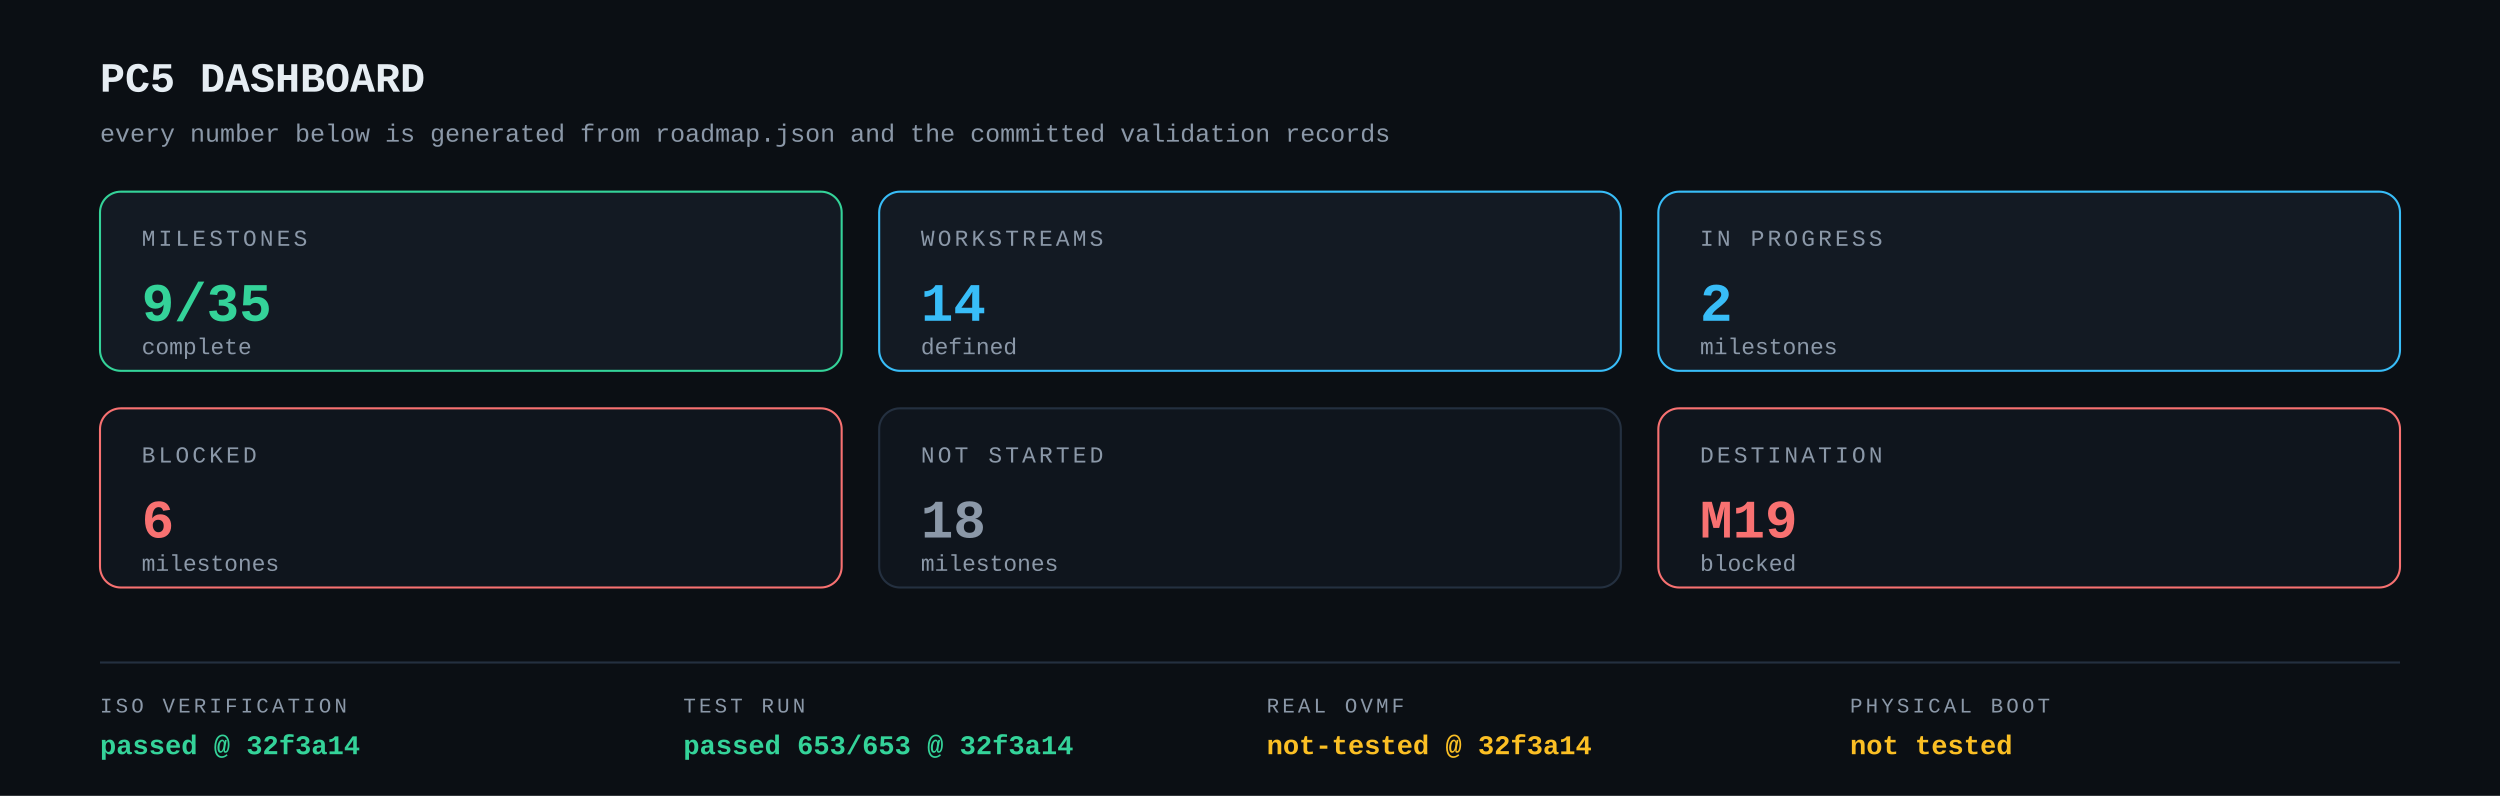
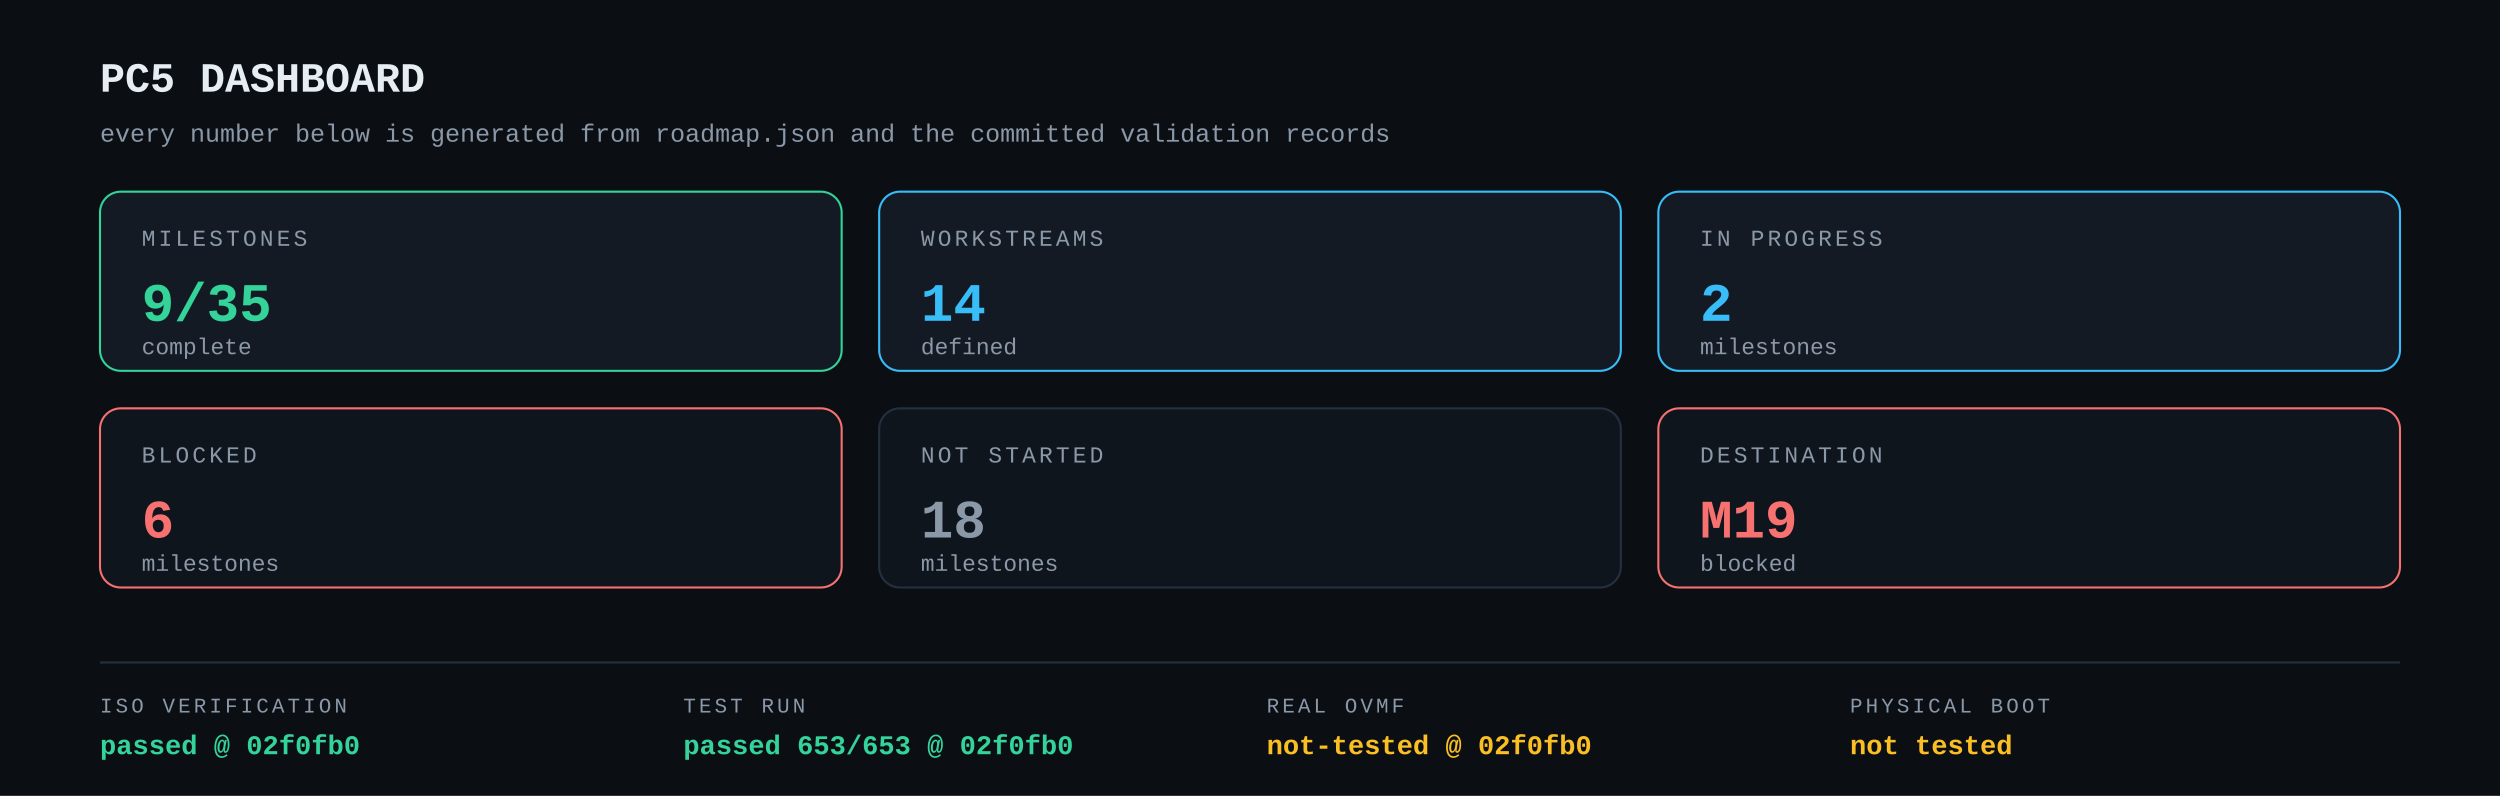
<svg xmlns="http://www.w3.org/2000/svg" width="1200" height="382" viewBox="0 0 1200 382" role="img" aria-labelledby="t d">
  <rect width="1200" height="382" fill="#0b0f14" />
  <text x="48" y="44" font-family="'JetBrains Mono','SFMono-Regular',Consolas,'Liberation Mono',Menlo,monospace" font-size="20" fill="#e6edf3" font-weight="bold" text-anchor="start">PC5 DASHBOARD</text>
  <text x="48" y="68" font-family="'JetBrains Mono','SFMono-Regular',Consolas,'Liberation Mono',Menlo,monospace" font-size="12" fill="#8b98a8" font-weight="normal" text-anchor="start">every number below is generated from roadmap.json and the committed validation records</text>
  <rect x="48" y="92" width="356" height="86" rx="10" fill="#131a23" stroke="#34d399" />
  <text x="68" y="118" font-family="'JetBrains Mono','SFMono-Regular',Consolas,'Liberation Mono',Menlo,monospace" font-size="11" fill="#8b98a8" font-weight="normal" text-anchor="start" letter-spacing="1.5">MILESTONES</text>
  <text x="68" y="154" font-family="'JetBrains Mono','SFMono-Regular',Consolas,'Liberation Mono',Menlo,monospace" font-size="26" fill="#34d399" font-weight="bold" text-anchor="start">9/35</text>
  <text x="68" y="170" font-family="'JetBrains Mono','SFMono-Regular',Consolas,'Liberation Mono',Menlo,monospace" font-size="11" fill="#8b98a8" font-weight="normal" text-anchor="start">complete</text>
  <rect x="422" y="92" width="356" height="86" rx="10" fill="#131a23" stroke="#38bdf8" />
  <text x="442" y="118" font-family="'JetBrains Mono','SFMono-Regular',Consolas,'Liberation Mono',Menlo,monospace" font-size="11" fill="#8b98a8" font-weight="normal" text-anchor="start" letter-spacing="1.5">WORKSTREAMS</text>
  <text x="442" y="154" font-family="'JetBrains Mono','SFMono-Regular',Consolas,'Liberation Mono',Menlo,monospace" font-size="26" fill="#38bdf8" font-weight="bold" text-anchor="start">14</text>
  <text x="442" y="170" font-family="'JetBrains Mono','SFMono-Regular',Consolas,'Liberation Mono',Menlo,monospace" font-size="11" fill="#8b98a8" font-weight="normal" text-anchor="start">defined</text>
  <rect x="796" y="92" width="356" height="86" rx="10" fill="#131a23" stroke="#38bdf8" />
  <text x="816" y="118" font-family="'JetBrains Mono','SFMono-Regular',Consolas,'Liberation Mono',Menlo,monospace" font-size="11" fill="#8b98a8" font-weight="normal" text-anchor="start" letter-spacing="1.5">IN PROGRESS</text>
  <text x="816" y="154" font-family="'JetBrains Mono','SFMono-Regular',Consolas,'Liberation Mono',Menlo,monospace" font-size="26" fill="#38bdf8" font-weight="bold" text-anchor="start">2</text>
  <text x="816" y="170" font-family="'JetBrains Mono','SFMono-Regular',Consolas,'Liberation Mono',Menlo,monospace" font-size="11" fill="#8b98a8" font-weight="normal" text-anchor="start">milestones</text>
  <rect x="48" y="196" width="356" height="86" rx="10" fill="#0f151d" stroke="#f87171" />
  <text x="68" y="222" font-family="'JetBrains Mono','SFMono-Regular',Consolas,'Liberation Mono',Menlo,monospace" font-size="11" fill="#8b98a8" font-weight="normal" text-anchor="start" letter-spacing="1.5">BLOCKED</text>
  <text x="68" y="258" font-family="'JetBrains Mono','SFMono-Regular',Consolas,'Liberation Mono',Menlo,monospace" font-size="26" fill="#f87171" font-weight="bold" text-anchor="start">6</text>
  <text x="68" y="274" font-family="'JetBrains Mono','SFMono-Regular',Consolas,'Liberation Mono',Menlo,monospace" font-size="11" fill="#8b98a8" font-weight="normal" text-anchor="start">milestones</text>
  <rect x="422" y="196" width="356" height="86" rx="10" fill="#0f151d" stroke="#243040" />
  <text x="442" y="222" font-family="'JetBrains Mono','SFMono-Regular',Consolas,'Liberation Mono',Menlo,monospace" font-size="11" fill="#8b98a8" font-weight="normal" text-anchor="start" letter-spacing="1.5">NOT STARTED</text>
  <text x="442" y="258" font-family="'JetBrains Mono','SFMono-Regular',Consolas,'Liberation Mono',Menlo,monospace" font-size="26" fill="#8b98a8" font-weight="bold" text-anchor="start">18</text>
  <text x="442" y="274" font-family="'JetBrains Mono','SFMono-Regular',Consolas,'Liberation Mono',Menlo,monospace" font-size="11" fill="#8b98a8" font-weight="normal" text-anchor="start">milestones</text>
  <rect x="796" y="196" width="356" height="86" rx="10" fill="#0f151d" stroke="#f87171" />
  <text x="816" y="222" font-family="'JetBrains Mono','SFMono-Regular',Consolas,'Liberation Mono',Menlo,monospace" font-size="11" fill="#8b98a8" font-weight="normal" text-anchor="start" letter-spacing="1.5">DESTINATION</text>
  <text x="816" y="258" font-family="'JetBrains Mono','SFMono-Regular',Consolas,'Liberation Mono',Menlo,monospace" font-size="26" fill="#f87171" font-weight="bold" text-anchor="start">M19</text>
  <text x="816" y="274" font-family="'JetBrains Mono','SFMono-Regular',Consolas,'Liberation Mono',Menlo,monospace" font-size="11" fill="#8b98a8" font-weight="normal" text-anchor="start">blocked</text>
  <line x1="48" y1="318" x2="1152" y2="318" stroke="#243040" />
  <text x="48" y="342" font-family="'JetBrains Mono','SFMono-Regular',Consolas,'Liberation Mono',Menlo,monospace" font-size="10" fill="#8b98a8" font-weight="normal" text-anchor="start" letter-spacing="1.5">ISO VERIFICATION</text>
-   <text x="48" y="362" font-family="'JetBrains Mono','SFMono-Regular',Consolas,'Liberation Mono',Menlo,monospace" font-size="13" fill="#34d399" font-weight="bold" text-anchor="start">passed @ 32f3a14</text>
+   <text x="48" y="362" font-family="'JetBrains Mono','SFMono-Regular',Consolas,'Liberation Mono',Menlo,monospace" font-size="13" fill="#34d399" font-weight="bold" text-anchor="start">passed @ 02f0fb0</text>
  <text x="328" y="342" font-family="'JetBrains Mono','SFMono-Regular',Consolas,'Liberation Mono',Menlo,monospace" font-size="10" fill="#8b98a8" font-weight="normal" text-anchor="start" letter-spacing="1.5">TEST RUN</text>
-   <text x="328" y="362" font-family="'JetBrains Mono','SFMono-Regular',Consolas,'Liberation Mono',Menlo,monospace" font-size="13" fill="#34d399" font-weight="bold" text-anchor="start">passed 653/653 @ 32f3a14</text>
+   <text x="328" y="362" font-family="'JetBrains Mono','SFMono-Regular',Consolas,'Liberation Mono',Menlo,monospace" font-size="13" fill="#34d399" font-weight="bold" text-anchor="start">passed 653/653 @ 02f0fb0</text>
  <text x="608" y="342" font-family="'JetBrains Mono','SFMono-Regular',Consolas,'Liberation Mono',Menlo,monospace" font-size="10" fill="#8b98a8" font-weight="normal" text-anchor="start" letter-spacing="1.5">REAL OVMF</text>
-   <text x="608" y="362" font-family="'JetBrains Mono','SFMono-Regular',Consolas,'Liberation Mono',Menlo,monospace" font-size="13" fill="#fbbf24" font-weight="bold" text-anchor="start">not-tested @ 32f3a14</text>
+   <text x="608" y="362" font-family="'JetBrains Mono','SFMono-Regular',Consolas,'Liberation Mono',Menlo,monospace" font-size="13" fill="#fbbf24" font-weight="bold" text-anchor="start">not-tested @ 02f0fb0</text>
  <text x="888" y="342" font-family="'JetBrains Mono','SFMono-Regular',Consolas,'Liberation Mono',Menlo,monospace" font-size="10" fill="#8b98a8" font-weight="normal" text-anchor="start" letter-spacing="1.5">PHYSICAL BOOT</text>
  <text x="888" y="362" font-family="'JetBrains Mono','SFMono-Regular',Consolas,'Liberation Mono',Menlo,monospace" font-size="13" fill="#fbbf24" font-weight="bold" text-anchor="start">not tested</text>
</svg>
